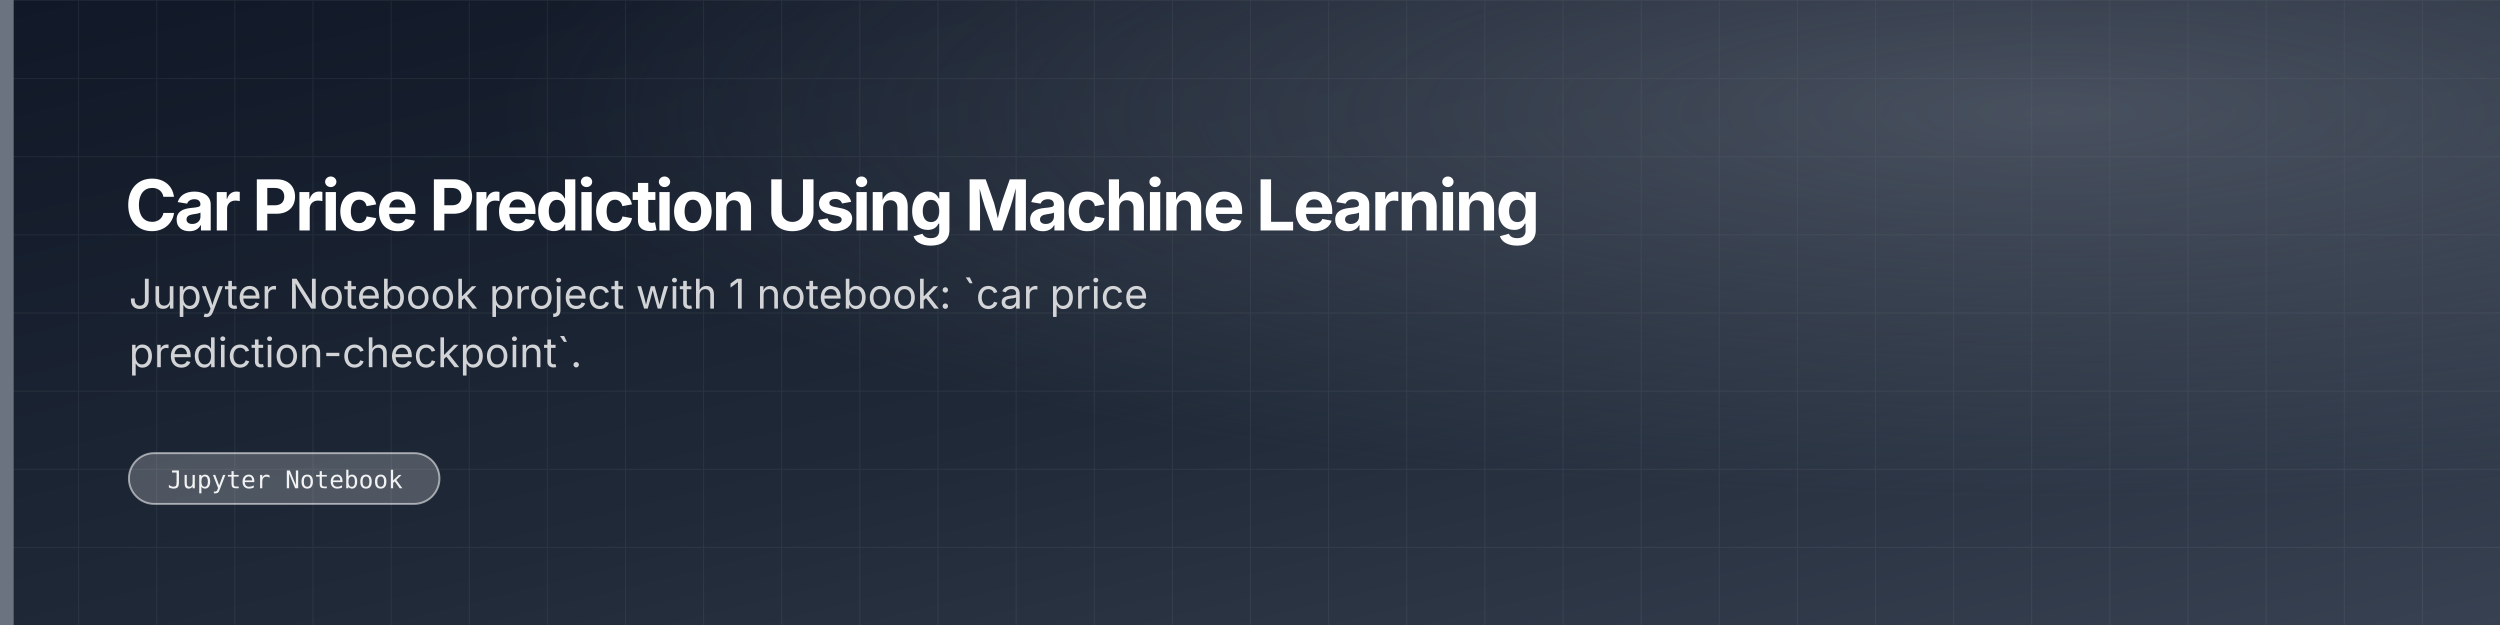
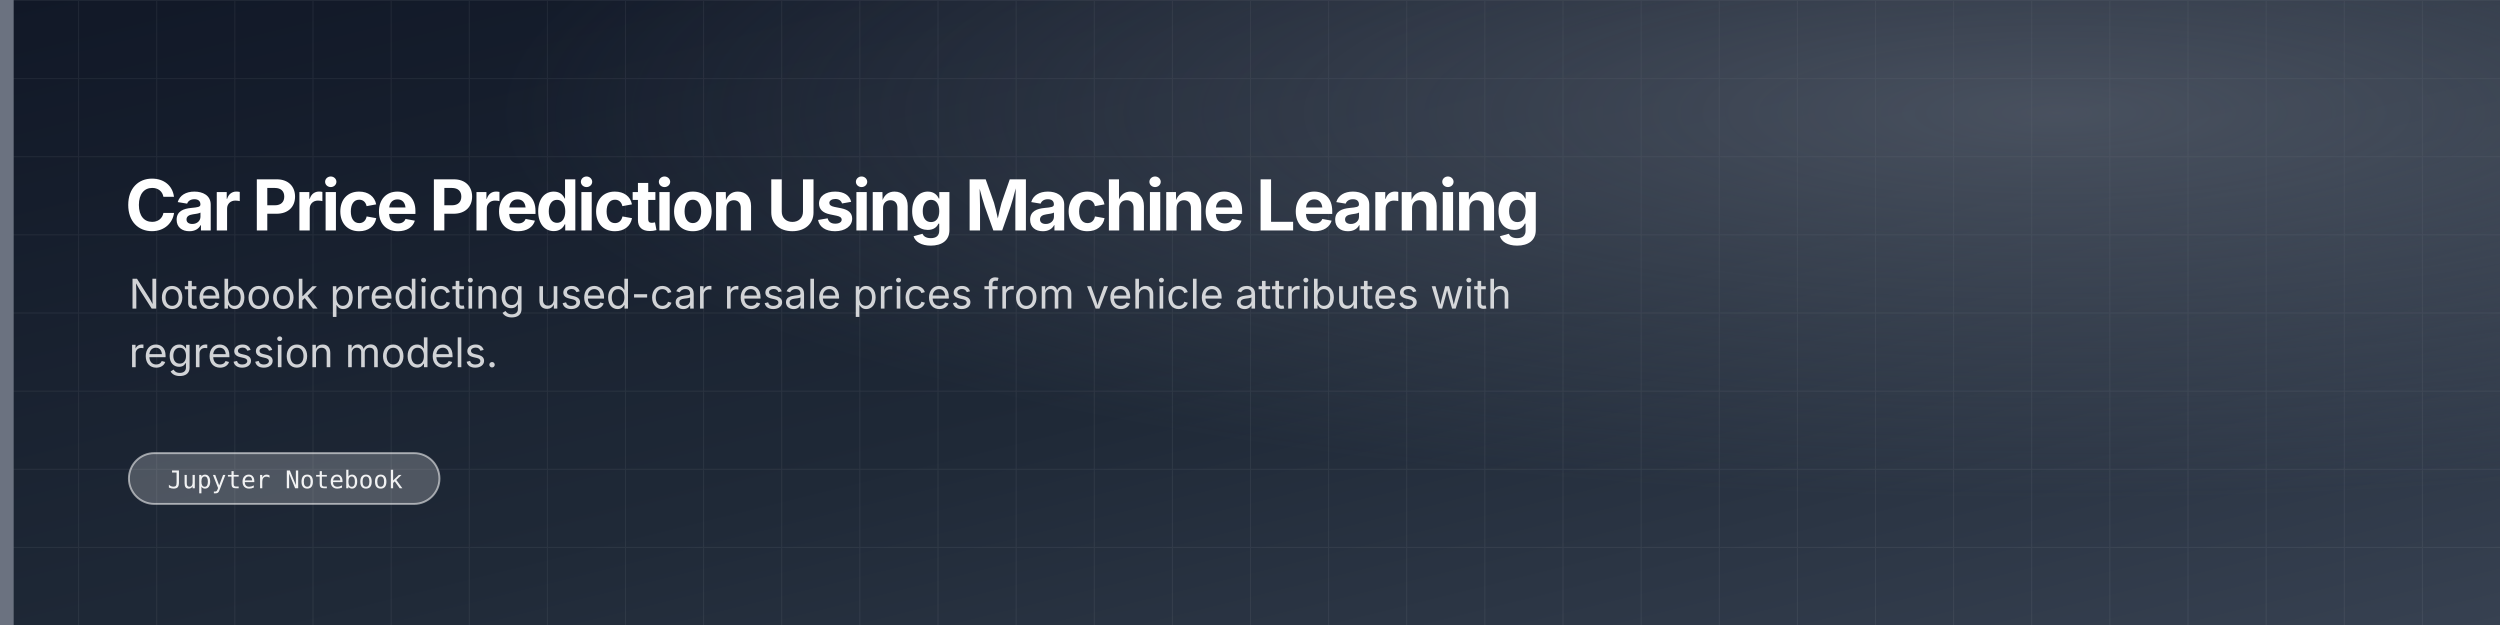
<svg xmlns="http://www.w3.org/2000/svg" viewBox="0 0 1280 320" width="1280" height="320" role="img" aria-label="Car Price Prediction Using Machine Learning">
  <defs>
    <linearGradient id="bg" x1="0" y1="0" x2="1" y2="1">
      <stop offset="0%" stop-color="#111827" />
      <stop offset="55%" stop-color="#1F2937" />
      <stop offset="100%" stop-color="#374151" />
    </linearGradient>
    <radialGradient id="glow" cx="0.82" cy="0.18" r="0.62">
      <stop offset="0%" stop-color="#6B7280" stop-opacity="0.55" />
      <stop offset="100%" stop-color="#6B7280" stop-opacity="0" />
    </radialGradient>
    <pattern id="grid" width="40" height="40" patternUnits="userSpaceOnUse">
      <path d="M40 0H0V40" fill="none" stroke="#ffffff" stroke-opacity="0.055" stroke-width="1" />
    </pattern>
  </defs>
  <rect width="1280" height="320" fill="url(#bg)" />
  <rect width="1280" height="320" fill="url(#grid)" />
  <rect width="1280" height="320" fill="url(#glow)" />
  <rect x="0" y="0" width="7" height="320" fill="#6B7280" />
  <text x="64" y="118" font-family="ui-sans-serif,-apple-system,Segoe UI,Inter,Helvetica,Arial,sans-serif" font-size="36" font-weight="700" letter-spacing="-1.4" fill="#ffffff">Car Price Prediction Using Machine Learning</text>
-   <text x="66" y="158" font-family="ui-sans-serif,-apple-system,Segoe UI,Inter,Helvetica,Arial,sans-serif" font-size="21" fill="#ffffff" fill-opacity="0.80">Jupyter Notebook project with 1 notebook: `car price</text>
-   <text x="66" y="188" font-family="ui-sans-serif,-apple-system,Segoe UI,Inter,Helvetica,Arial,sans-serif" font-size="21" fill="#ffffff" fill-opacity="0.80">prediction-checkpoint`.</text>
+   <text x="66" y="158" font-family="ui-sans-serif,-apple-system,Segoe UI,Inter,Helvetica,Arial,sans-serif" font-size="21" fill="#ffffff" fill-opacity="0.80">Notebook predicting used-car resale prices from vehicle attributes with</text>
+   <text x="66" y="188" font-family="ui-sans-serif,-apple-system,Segoe UI,Inter,Helvetica,Arial,sans-serif" font-size="21" fill="#ffffff" fill-opacity="0.80">regression models.</text>
  <g>
    <rect x="66" y="232" rx="13" ry="13" width="159" height="26" fill="#ffffff" fill-opacity="0.22" stroke="#ffffff" stroke-opacity="0.55" />
    <text x="146" y="250" text-anchor="middle" font-family="ui-monospace,SFMono-Regular,Menlo,monospace" font-size="12.5" fill="#ffffff" fill-opacity="0.92">Jupyter Notebook</text>
  </g>
</svg>
